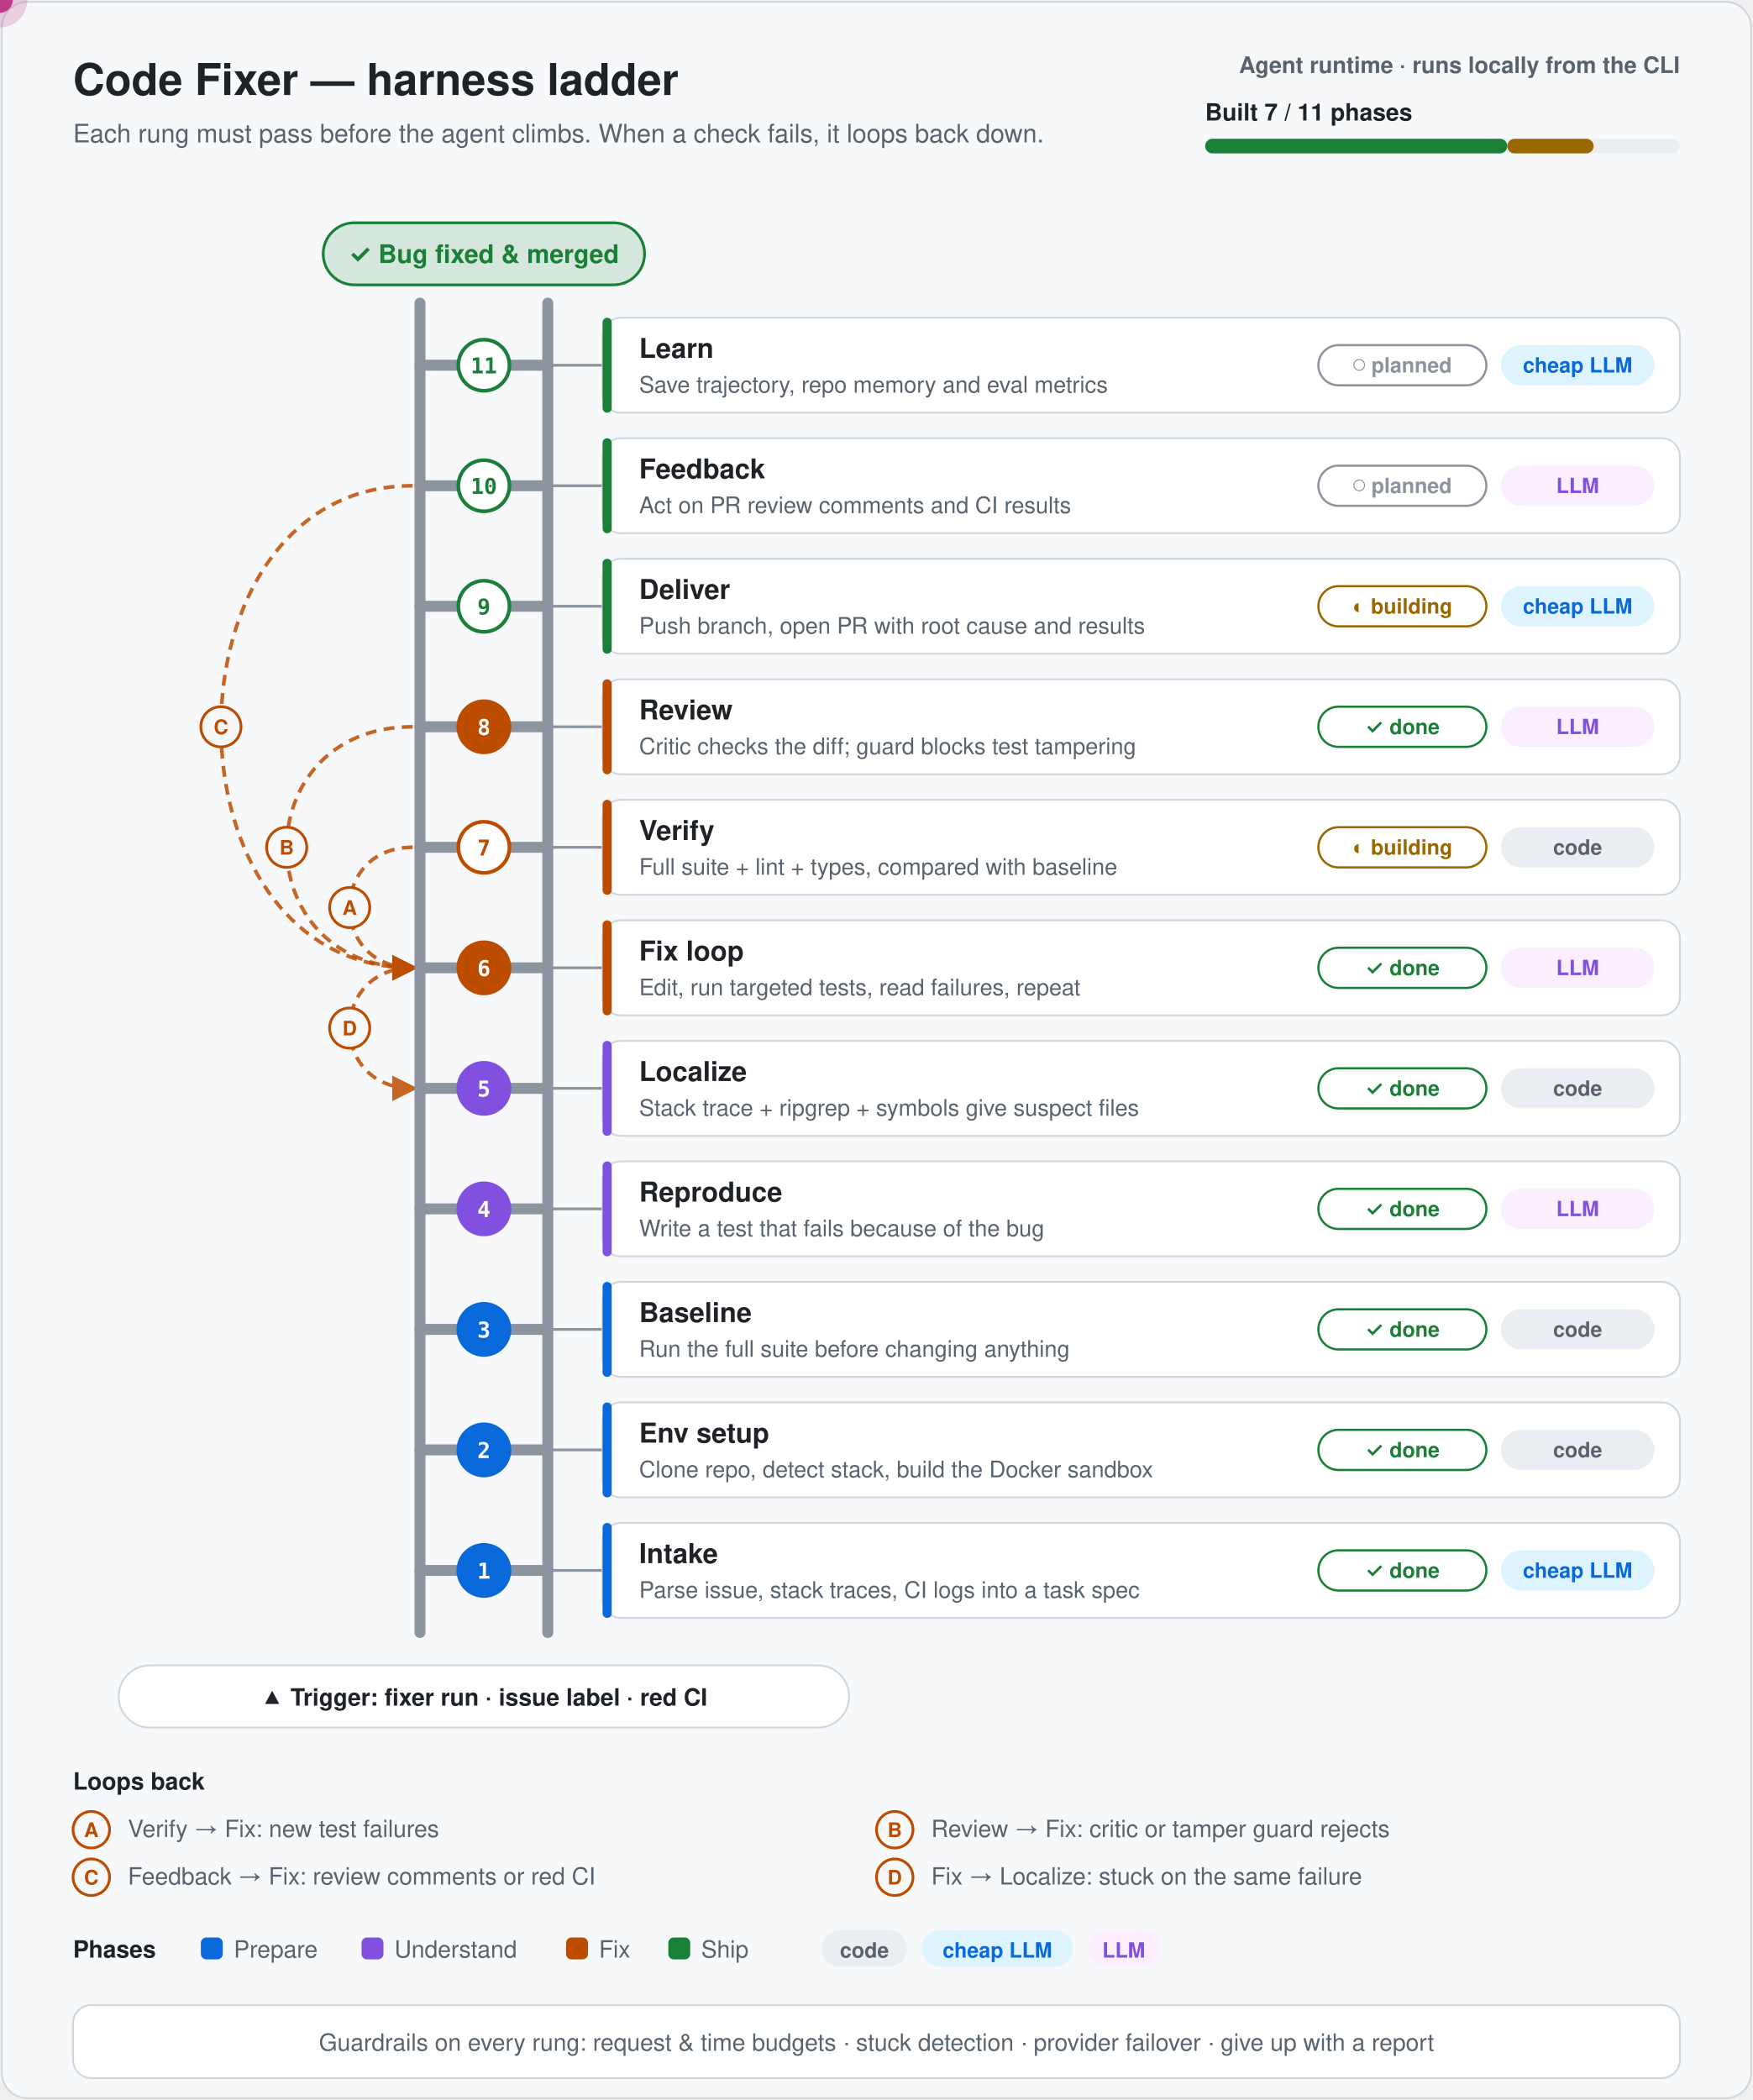
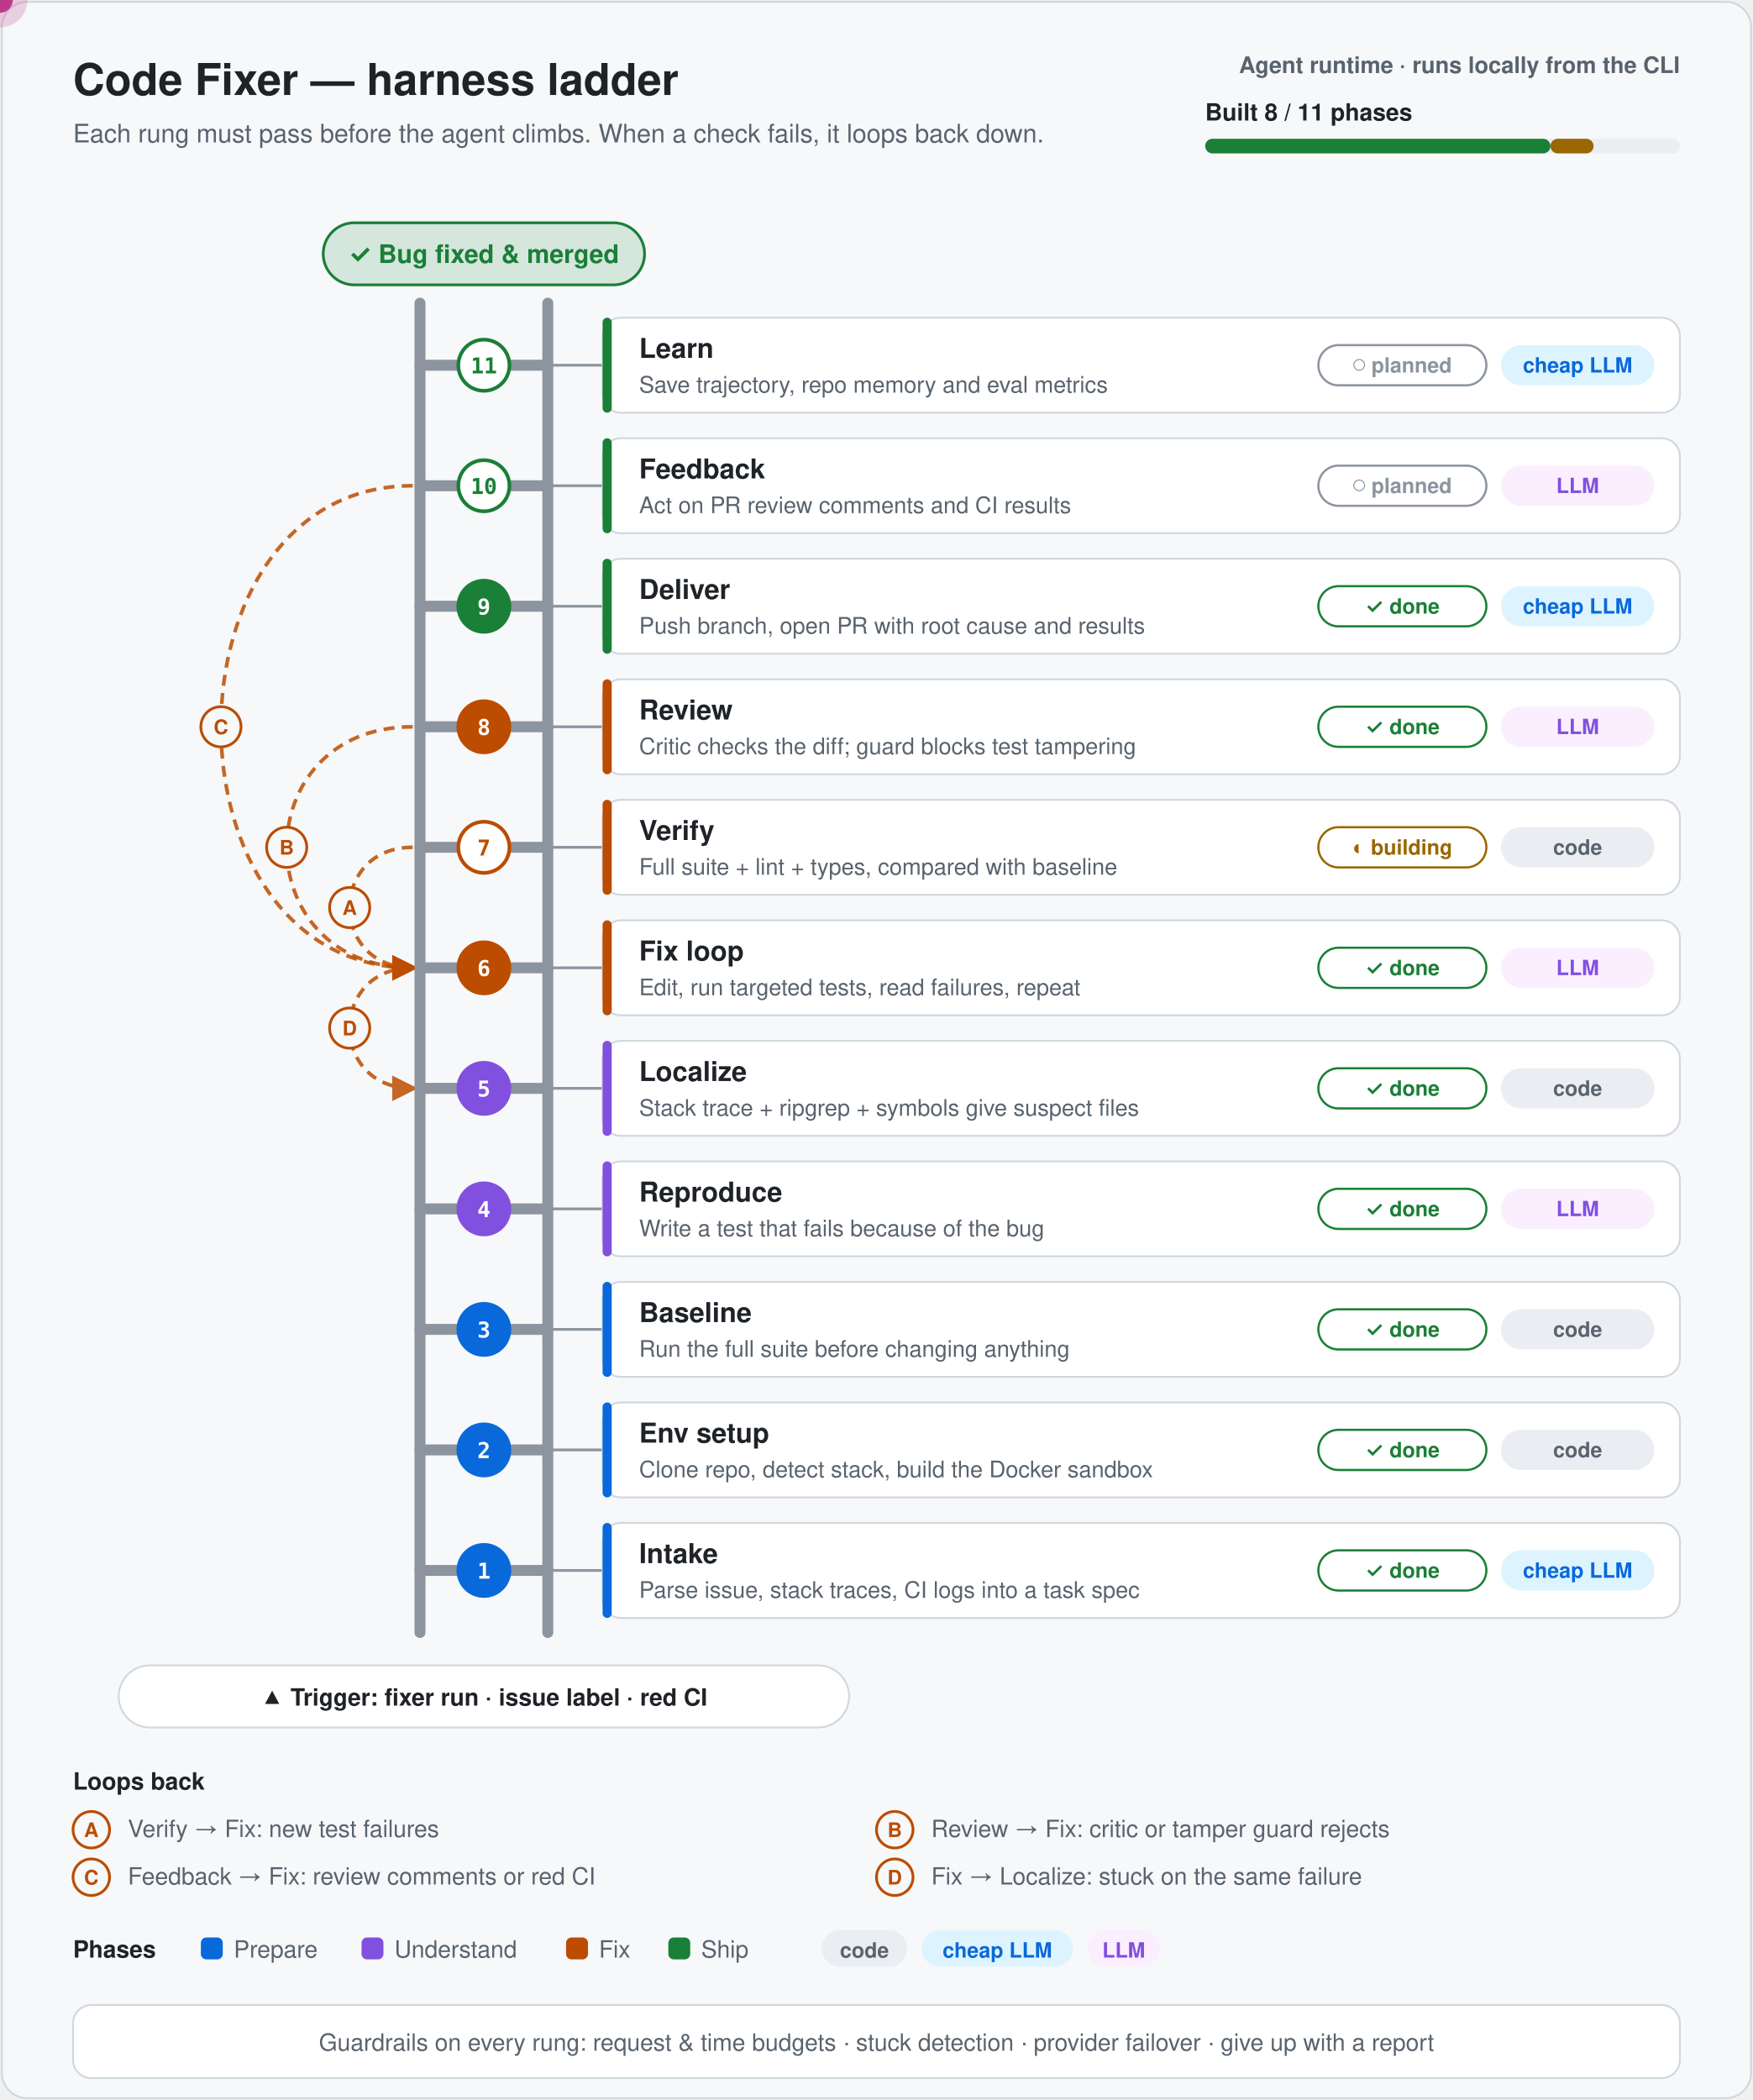
<svg xmlns="http://www.w3.org/2000/svg" width="960" height="1150" viewBox="0 0 960 1150" role="img" aria-label="Code Fixer harness: an 11-phase ladder from Intake to Learn, with loops back to the Fix phase when checks fail">
  <defs>
    <marker id="arrow" viewBox="0 0 10 10" refX="8" refY="5" markerWidth="7" markerHeight="7" orient="auto">
      <path d="M0,0 L10,5 L0,10 z" fill="#bc4c00" />
    </marker>
  </defs>
  <rect x="1" y="1" width="958" height="1148" rx="14" fill="#f6f8fa" stroke="#d0d7de" />
  <text x="40" y="52" font-family="-apple-system, 'Segoe UI', Helvetica, Arial, sans-serif" font-size="24" fill="#1f2328" font-weight="700" text-anchor="start">Code Fixer — harness ladder</text>
  <text x="40" y="78" font-family="-apple-system, 'Segoe UI', Helvetica, Arial, sans-serif" font-size="14" fill="#59636e" font-weight="normal" text-anchor="start">Each rung must pass before the agent climbs. When a check fails, it loops back down.</text>
  <text x="920" y="40" font-family="-apple-system, 'Segoe UI', Helvetica, Arial, sans-serif" font-size="12.5" fill="#59636e" font-weight="600" text-anchor="end">Agent runtime · runs locally from the CLI</text>
-   <text x="660" y="66" font-family="-apple-system, 'Segoe UI', Helvetica, Arial, sans-serif" font-size="13" fill="#1f2328" font-weight="700" text-anchor="start">Built 7 / 11 phases</text>
+   <text x="660" y="66" font-family="-apple-system, 'Segoe UI', Helvetica, Arial, sans-serif" font-size="13" fill="#1f2328" font-weight="700" text-anchor="start">Built 8 / 11 phases</text>
  <rect x="660" y="76" width="260" height="8" rx="4" fill="#eaeef2" />
-   <rect x="660" y="76" width="165.455" height="8" rx="4" fill="#1a7f37" />
-   <rect x="825.455" y="76" width="47.273" height="8" rx="4" fill="#9a6700" />
+   <rect x="660" y="76" width="189.091" height="8" rx="4" fill="#1a7f37" />
+   <rect x="849.091" y="76" width="23.636" height="8" rx="4" fill="#9a6700" />
  <g>
    <rect x="177.0" y="122" width="176" height="34" rx="17" fill="#1a7f37" opacity="0.15" />
    <rect x="177.0" y="122" width="176" height="34" rx="17" fill="none" stroke="#1a7f37" stroke-width="1.5" />
    <text x="265.0" y="144" font-family="-apple-system, 'Segoe UI', Helvetica, Arial, sans-serif" font-size="14" fill="#1a7f37" font-weight="700" text-anchor="middle">✓ Bug fixed &amp; merged</text>
    <rect x="177.0" y="122" width="176" height="34" rx="17" fill="#1a7f37" opacity="0">
      <animate attributeName="opacity" dur="14s" repeatCount="indefinite" keyTimes="0;0.850;0.880;0.97;1" values="0;0;0.35;0.2;0" />
    </rect>
  </g>
  <line x1="230" y1="166" x2="230" y2="894" stroke="#8c959f" stroke-width="6" stroke-linecap="round" />
  <line x1="300" y1="166" x2="300" y2="894" stroke="#8c959f" stroke-width="6" stroke-linecap="round" />
  <path d="M226,464 C180,464 180,530 226,530" fill="none" stroke="#bc4c00" stroke-width="2" stroke-dasharray="6 4" marker-end="url(#arrow)" opacity="0.85">
    <animate attributeName="stroke-dashoffset" from="20" to="0" dur="1.2s" repeatCount="indefinite" />
  </path>
  <circle cx="191.5" cy="497.0" r="11" fill="#f6f8fa" stroke="#bc4c00" stroke-width="1.5" />
  <text x="191.5" y="501.0" font-family="-apple-system, 'Segoe UI', Helvetica, Arial, sans-serif" font-size="11" fill="#bc4c00" font-weight="700" text-anchor="middle">A</text>
  <path d="M226,398 C134,398 134,530 226,530" fill="none" stroke="#bc4c00" stroke-width="2" stroke-dasharray="6 4" marker-end="url(#arrow)" opacity="0.85">
    <animate attributeName="stroke-dashoffset" from="20" to="0" dur="1.2s" repeatCount="indefinite" />
  </path>
  <circle cx="157.0" cy="464.0" r="11" fill="#f6f8fa" stroke="#bc4c00" stroke-width="1.5" />
  <text x="157.0" y="468.0" font-family="-apple-system, 'Segoe UI', Helvetica, Arial, sans-serif" font-size="11" fill="#bc4c00" font-weight="700" text-anchor="middle">B</text>
  <path d="M226,266 C86,266 86,530 226,530" fill="none" stroke="#bc4c00" stroke-width="2" stroke-dasharray="6 4" marker-end="url(#arrow)" opacity="0.85">
    <animate attributeName="stroke-dashoffset" from="20" to="0" dur="1.2s" repeatCount="indefinite" />
  </path>
  <circle cx="121.0" cy="398.0" r="11" fill="#f6f8fa" stroke="#bc4c00" stroke-width="1.5" />
  <text x="121.0" y="402.0" font-family="-apple-system, 'Segoe UI', Helvetica, Arial, sans-serif" font-size="11" fill="#bc4c00" font-weight="700" text-anchor="middle">C</text>
  <path d="M226,530 C180,530 180,596 226,596" fill="none" stroke="#bc4c00" stroke-width="2" stroke-dasharray="6 4" marker-end="url(#arrow)" opacity="0.85">
    <animate attributeName="stroke-dashoffset" from="20" to="0" dur="1.2s" repeatCount="indefinite" />
  </path>
  <circle cx="191.5" cy="563.0" r="11" fill="#f6f8fa" stroke="#bc4c00" stroke-width="1.5" />
  <text x="191.5" y="567.0" font-family="-apple-system, 'Segoe UI', Helvetica, Arial, sans-serif" font-size="11" fill="#bc4c00" font-weight="700" text-anchor="middle">D</text>
  <line x1="230" y1="860" x2="300" y2="860" stroke="#8c959f" stroke-width="6" stroke-linecap="round" />
  <line x1="300" y1="860" x2="330" y2="860" stroke="#8c959f" stroke-width="1.5" />
  <circle cx="265.0" cy="860" r="14" fill="#0969da" stroke="#0969da" stroke-width="2" />
  <text x="265.0" y="864.5" font-family="ui-monospace, SFMono-Regular, Menlo, Consolas, monospace" font-size="12" fill="#ffffff" font-weight="700" text-anchor="middle">1</text>
  <rect x="330" y="834.0" width="590" height="52" rx="10" fill="#ffffff" stroke="#d0d7de" />
  <rect x="330" y="834.0" width="5" height="52" rx="2.5" fill="#0969da" />
  <text x="350" y="856" font-family="-apple-system, 'Segoe UI', Helvetica, Arial, sans-serif" font-size="15" fill="#1f2328" font-weight="700" text-anchor="start">Intake</text>
  <text x="350" y="875" font-family="-apple-system, 'Segoe UI', Helvetica, Arial, sans-serif" font-size="12.5" fill="#59636e" font-weight="normal" text-anchor="start">Parse issue, stack traces, CI logs into a task spec</text>
  <rect x="822" y="849" width="84" height="22" rx="11" fill="#ddf4ff" />
  <text x="864.0" y="864" font-family="-apple-system, 'Segoe UI', Helvetica, Arial, sans-serif" font-size="11.5" fill="#0969da" font-weight="600" text-anchor="middle">cheap LLM</text>
  <rect x="722" y="849" width="92" height="22" rx="11" fill="none" stroke="#1a7f37" stroke-width="1.2" />
  <text x="768.0" y="864" font-family="-apple-system, 'Segoe UI', Helvetica, Arial, sans-serif" font-size="11.5" fill="#1a7f37" font-weight="600" text-anchor="middle">✓ done</text>
  <rect x="330" y="834.0" width="590" height="52" rx="10" fill="#0969da" fill-opacity="0.08" stroke="#0969da" stroke-width="2.5" opacity="0">
    <animate attributeName="opacity" dur="14s" repeatCount="indefinite" calcMode="linear" keyTimes="0;0.028;0.04;0.09;0.97;1" values="0.0;0.0;1.0;0.3;0.3;0.0" />
  </rect>
  <line x1="230" y1="794" x2="300" y2="794" stroke="#8c959f" stroke-width="6" stroke-linecap="round" />
  <line x1="300" y1="794" x2="330" y2="794" stroke="#8c959f" stroke-width="1.5" />
  <circle cx="265.0" cy="794" r="14" fill="#0969da" stroke="#0969da" stroke-width="2" />
  <text x="265.0" y="798.5" font-family="ui-monospace, SFMono-Regular, Menlo, Consolas, monospace" font-size="12" fill="#ffffff" font-weight="700" text-anchor="middle">2</text>
  <rect x="330" y="768.0" width="590" height="52" rx="10" fill="#ffffff" stroke="#d0d7de" />
  <rect x="330" y="768.0" width="5" height="52" rx="2.5" fill="#0969da" />
  <text x="350" y="790" font-family="-apple-system, 'Segoe UI', Helvetica, Arial, sans-serif" font-size="15" fill="#1f2328" font-weight="700" text-anchor="start">Env setup</text>
  <text x="350" y="809" font-family="-apple-system, 'Segoe UI', Helvetica, Arial, sans-serif" font-size="12.5" fill="#59636e" font-weight="normal" text-anchor="start">Clone repo, detect stack, build the Docker sandbox</text>
  <rect x="822" y="783" width="84" height="22" rx="11" fill="#eaeef2" />
  <text x="864.0" y="798" font-family="-apple-system, 'Segoe UI', Helvetica, Arial, sans-serif" font-size="11.5" fill="#59636e" font-weight="600" text-anchor="middle">code</text>
  <rect x="722" y="783" width="92" height="22" rx="11" fill="none" stroke="#1a7f37" stroke-width="1.2" />
  <text x="768.0" y="798" font-family="-apple-system, 'Segoe UI', Helvetica, Arial, sans-serif" font-size="11.5" fill="#1a7f37" font-weight="600" text-anchor="middle">✓ done</text>
  <rect x="330" y="768.0" width="590" height="52" rx="10" fill="#0969da" fill-opacity="0.08" stroke="#0969da" stroke-width="2.5" opacity="0">
    <animate attributeName="opacity" dur="14s" repeatCount="indefinite" calcMode="linear" keyTimes="0;0.087;0.099;0.149;0.97;1" values="0.0;0.0;1.0;0.3;0.3;0.0" />
  </rect>
  <line x1="230" y1="728" x2="300" y2="728" stroke="#8c959f" stroke-width="6" stroke-linecap="round" />
  <line x1="300" y1="728" x2="330" y2="728" stroke="#8c959f" stroke-width="1.5" />
  <circle cx="265.0" cy="728" r="14" fill="#0969da" stroke="#0969da" stroke-width="2" />
  <text x="265.0" y="732.5" font-family="ui-monospace, SFMono-Regular, Menlo, Consolas, monospace" font-size="12" fill="#ffffff" font-weight="700" text-anchor="middle">3</text>
  <rect x="330" y="702.0" width="590" height="52" rx="10" fill="#ffffff" stroke="#d0d7de" />
  <rect x="330" y="702.0" width="5" height="52" rx="2.5" fill="#0969da" />
  <text x="350" y="724" font-family="-apple-system, 'Segoe UI', Helvetica, Arial, sans-serif" font-size="15" fill="#1f2328" font-weight="700" text-anchor="start">Baseline</text>
  <text x="350" y="743" font-family="-apple-system, 'Segoe UI', Helvetica, Arial, sans-serif" font-size="12.5" fill="#59636e" font-weight="normal" text-anchor="start">Run the full suite before changing anything</text>
  <rect x="822" y="717" width="84" height="22" rx="11" fill="#eaeef2" />
  <text x="864.0" y="732" font-family="-apple-system, 'Segoe UI', Helvetica, Arial, sans-serif" font-size="11.5" fill="#59636e" font-weight="600" text-anchor="middle">code</text>
  <rect x="722" y="717" width="92" height="22" rx="11" fill="none" stroke="#1a7f37" stroke-width="1.2" />
  <text x="768.0" y="732" font-family="-apple-system, 'Segoe UI', Helvetica, Arial, sans-serif" font-size="11.5" fill="#1a7f37" font-weight="600" text-anchor="middle">✓ done</text>
  <rect x="330" y="702.0" width="590" height="52" rx="10" fill="#0969da" fill-opacity="0.08" stroke="#0969da" stroke-width="2.5" opacity="0">
    <animate attributeName="opacity" dur="14s" repeatCount="indefinite" calcMode="linear" keyTimes="0;0.147;0.159;0.209;0.97;1" values="0.0;0.0;1.0;0.3;0.3;0.0" />
  </rect>
  <line x1="230" y1="662" x2="300" y2="662" stroke="#8c959f" stroke-width="6" stroke-linecap="round" />
  <line x1="300" y1="662" x2="330" y2="662" stroke="#8c959f" stroke-width="1.5" />
  <circle cx="265.0" cy="662" r="14" fill="#8250df" stroke="#8250df" stroke-width="2" />
  <text x="265.0" y="666.5" font-family="ui-monospace, SFMono-Regular, Menlo, Consolas, monospace" font-size="12" fill="#ffffff" font-weight="700" text-anchor="middle">4</text>
  <rect x="330" y="636.0" width="590" height="52" rx="10" fill="#ffffff" stroke="#d0d7de" />
  <rect x="330" y="636.0" width="5" height="52" rx="2.5" fill="#8250df" />
  <text x="350" y="658" font-family="-apple-system, 'Segoe UI', Helvetica, Arial, sans-serif" font-size="15" fill="#1f2328" font-weight="700" text-anchor="start">Reproduce</text>
  <text x="350" y="677" font-family="-apple-system, 'Segoe UI', Helvetica, Arial, sans-serif" font-size="12.5" fill="#59636e" font-weight="normal" text-anchor="start">Write a test that fails because of the bug</text>
  <rect x="822" y="651" width="84" height="22" rx="11" fill="#fbefff" />
  <text x="864.0" y="666" font-family="-apple-system, 'Segoe UI', Helvetica, Arial, sans-serif" font-size="11.5" fill="#8250df" font-weight="600" text-anchor="middle">LLM</text>
  <rect x="722" y="651" width="92" height="22" rx="11" fill="none" stroke="#1a7f37" stroke-width="1.2" />
  <text x="768.0" y="666" font-family="-apple-system, 'Segoe UI', Helvetica, Arial, sans-serif" font-size="11.5" fill="#1a7f37" font-weight="600" text-anchor="middle">✓ done</text>
  <rect x="330" y="636.0" width="590" height="52" rx="10" fill="#8250df" fill-opacity="0.08" stroke="#8250df" stroke-width="2.5" opacity="0">
    <animate attributeName="opacity" dur="14s" repeatCount="indefinite" calcMode="linear" keyTimes="0;0.206;0.218;0.268;0.97;1" values="0.0;0.0;1.0;0.3;0.3;0.0" />
  </rect>
  <line x1="230" y1="596" x2="300" y2="596" stroke="#8c959f" stroke-width="6" stroke-linecap="round" />
  <line x1="300" y1="596" x2="330" y2="596" stroke="#8c959f" stroke-width="1.5" />
  <circle cx="265.0" cy="596" r="14" fill="#8250df" stroke="#8250df" stroke-width="2" />
  <text x="265.0" y="600.5" font-family="ui-monospace, SFMono-Regular, Menlo, Consolas, monospace" font-size="12" fill="#ffffff" font-weight="700" text-anchor="middle">5</text>
  <rect x="330" y="570.0" width="590" height="52" rx="10" fill="#ffffff" stroke="#d0d7de" />
  <rect x="330" y="570.0" width="5" height="52" rx="2.5" fill="#8250df" />
  <text x="350" y="592" font-family="-apple-system, 'Segoe UI', Helvetica, Arial, sans-serif" font-size="15" fill="#1f2328" font-weight="700" text-anchor="start">Localize</text>
  <text x="350" y="611" font-family="-apple-system, 'Segoe UI', Helvetica, Arial, sans-serif" font-size="12.5" fill="#59636e" font-weight="normal" text-anchor="start">Stack trace + ripgrep + symbols give suspect files</text>
  <rect x="822" y="585" width="84" height="22" rx="11" fill="#eaeef2" />
  <text x="864.0" y="600" font-family="-apple-system, 'Segoe UI', Helvetica, Arial, sans-serif" font-size="11.5" fill="#59636e" font-weight="600" text-anchor="middle">code</text>
  <rect x="722" y="585" width="92" height="22" rx="11" fill="none" stroke="#1a7f37" stroke-width="1.2" />
  <text x="768.0" y="600" font-family="-apple-system, 'Segoe UI', Helvetica, Arial, sans-serif" font-size="11.5" fill="#1a7f37" font-weight="600" text-anchor="middle">✓ done</text>
  <rect x="330" y="570.0" width="590" height="52" rx="10" fill="#8250df" fill-opacity="0.08" stroke="#8250df" stroke-width="2.5" opacity="0">
    <animate attributeName="opacity" dur="14s" repeatCount="indefinite" calcMode="linear" keyTimes="0;0.266;0.278;0.328;0.97;1" values="0.0;0.0;1.0;0.3;0.3;0.0" />
  </rect>
  <line x1="230" y1="530" x2="300" y2="530" stroke="#8c959f" stroke-width="6" stroke-linecap="round" />
  <line x1="300" y1="530" x2="330" y2="530" stroke="#8c959f" stroke-width="1.5" />
  <circle cx="265.0" cy="530" r="14" fill="#bc4c00" stroke="#bc4c00" stroke-width="2" />
  <text x="265.0" y="534.5" font-family="ui-monospace, SFMono-Regular, Menlo, Consolas, monospace" font-size="12" fill="#ffffff" font-weight="700" text-anchor="middle">6</text>
  <rect x="330" y="504.0" width="590" height="52" rx="10" fill="#ffffff" stroke="#d0d7de" />
  <rect x="330" y="504.0" width="5" height="52" rx="2.5" fill="#bc4c00" />
  <text x="350" y="526" font-family="-apple-system, 'Segoe UI', Helvetica, Arial, sans-serif" font-size="15" fill="#1f2328" font-weight="700" text-anchor="start">Fix loop</text>
  <text x="350" y="545" font-family="-apple-system, 'Segoe UI', Helvetica, Arial, sans-serif" font-size="12.5" fill="#59636e" font-weight="normal" text-anchor="start">Edit, run targeted tests, read failures, repeat</text>
  <rect x="822" y="519" width="84" height="22" rx="11" fill="#fbefff" />
  <text x="864.0" y="534" font-family="-apple-system, 'Segoe UI', Helvetica, Arial, sans-serif" font-size="11.5" fill="#8250df" font-weight="600" text-anchor="middle">LLM</text>
  <rect x="722" y="519" width="92" height="22" rx="11" fill="none" stroke="#1a7f37" stroke-width="1.2" />
  <text x="768.0" y="534" font-family="-apple-system, 'Segoe UI', Helvetica, Arial, sans-serif" font-size="11.5" fill="#1a7f37" font-weight="600" text-anchor="middle">✓ done</text>
  <rect x="330" y="504.0" width="590" height="52" rx="10" fill="#bc4c00" fill-opacity="0.08" stroke="#bc4c00" stroke-width="2.5" opacity="0">
    <animate attributeName="opacity" dur="14s" repeatCount="indefinite" calcMode="linear" keyTimes="0;0.325;0.337;0.387;0.551;0.563;0.613;0.97;1" values="0.0;0.0;1.0;0.3;0.3;1.0;0.3;0.3;0.0" />
  </rect>
  <line x1="230" y1="464" x2="300" y2="464" stroke="#8c959f" stroke-width="6" stroke-linecap="round" />
  <line x1="300" y1="464" x2="330" y2="464" stroke="#8c959f" stroke-width="1.5" />
  <circle cx="265.0" cy="464" r="14" fill="#ffffff" stroke="#bc4c00" stroke-width="2" />
  <text x="265.0" y="468.5" font-family="ui-monospace, SFMono-Regular, Menlo, Consolas, monospace" font-size="12" fill="#bc4c00" font-weight="700" text-anchor="middle">7</text>
  <rect x="330" y="438.0" width="590" height="52" rx="10" fill="#ffffff" stroke="#d0d7de" />
  <rect x="330" y="438.0" width="5" height="52" rx="2.5" fill="#bc4c00" />
  <text x="350" y="460" font-family="-apple-system, 'Segoe UI', Helvetica, Arial, sans-serif" font-size="15" fill="#1f2328" font-weight="700" text-anchor="start">Verify</text>
  <text x="350" y="479" font-family="-apple-system, 'Segoe UI', Helvetica, Arial, sans-serif" font-size="12.5" fill="#59636e" font-weight="normal" text-anchor="start">Full suite + lint + types, compared with baseline</text>
  <rect x="822" y="453" width="84" height="22" rx="11" fill="#eaeef2" />
  <text x="864.0" y="468" font-family="-apple-system, 'Segoe UI', Helvetica, Arial, sans-serif" font-size="11.5" fill="#59636e" font-weight="600" text-anchor="middle">code</text>
  <rect x="722" y="453" width="92" height="22" rx="11" fill="none" stroke="#9a6700" stroke-width="1.2" />
  <text x="768.0" y="468" font-family="-apple-system, 'Segoe UI', Helvetica, Arial, sans-serif" font-size="11.5" fill="#9a6700" font-weight="600" text-anchor="middle">◐ building</text>
  <rect x="330" y="438.0" width="590" height="52" rx="10" fill="#bc4c00" fill-opacity="0.08" stroke="#bc4c00" stroke-width="2.5" opacity="0">
    <animate attributeName="opacity" dur="14s" repeatCount="indefinite" calcMode="linear" keyTimes="0;0.384;0.396;0.446;0.61;0.622;0.672;0.97;1" values="0.0;0.0;1.0;0.3;0.3;1.0;0.3;0.3;0.0" />
  </rect>
  <line x1="230" y1="398" x2="300" y2="398" stroke="#8c959f" stroke-width="6" stroke-linecap="round" />
  <line x1="300" y1="398" x2="330" y2="398" stroke="#8c959f" stroke-width="1.5" />
  <circle cx="265.0" cy="398" r="14" fill="#bc4c00" stroke="#bc4c00" stroke-width="2" />
  <text x="265.0" y="402.5" font-family="ui-monospace, SFMono-Regular, Menlo, Consolas, monospace" font-size="12" fill="#ffffff" font-weight="700" text-anchor="middle">8</text>
  <rect x="330" y="372.0" width="590" height="52" rx="10" fill="#ffffff" stroke="#d0d7de" />
  <rect x="330" y="372.0" width="5" height="52" rx="2.5" fill="#bc4c00" />
  <text x="350" y="394" font-family="-apple-system, 'Segoe UI', Helvetica, Arial, sans-serif" font-size="15" fill="#1f2328" font-weight="700" text-anchor="start">Review</text>
  <text x="350" y="413" font-family="-apple-system, 'Segoe UI', Helvetica, Arial, sans-serif" font-size="12.5" fill="#59636e" font-weight="normal" text-anchor="start">Critic checks the diff; guard blocks test tampering</text>
  <rect x="822" y="387" width="84" height="22" rx="11" fill="#fbefff" />
  <text x="864.0" y="402" font-family="-apple-system, 'Segoe UI', Helvetica, Arial, sans-serif" font-size="11.5" fill="#8250df" font-weight="600" text-anchor="middle">LLM</text>
  <rect x="722" y="387" width="92" height="22" rx="11" fill="none" stroke="#1a7f37" stroke-width="1.2" />
  <text x="768.0" y="402" font-family="-apple-system, 'Segoe UI', Helvetica, Arial, sans-serif" font-size="11.5" fill="#1a7f37" font-weight="600" text-anchor="middle">✓ done</text>
  <rect x="330" y="372.0" width="590" height="52" rx="10" fill="#bc4c00" fill-opacity="0.08" stroke="#bc4c00" stroke-width="2.5" opacity="0">
    <animate attributeName="opacity" dur="14s" repeatCount="indefinite" calcMode="linear" keyTimes="0;0.67;0.682;0.732;0.97;1" values="0.0;0.0;1.0;0.3;0.3;0.0" />
  </rect>
  <line x1="230" y1="332" x2="300" y2="332" stroke="#8c959f" stroke-width="6" stroke-linecap="round" />
  <line x1="300" y1="332" x2="330" y2="332" stroke="#8c959f" stroke-width="1.5" />
-   <circle cx="265.0" cy="332" r="14" fill="#ffffff" stroke="#1a7f37" stroke-width="2" />
-   <text x="265.0" y="336.5" font-family="ui-monospace, SFMono-Regular, Menlo, Consolas, monospace" font-size="12" fill="#1a7f37" font-weight="700" text-anchor="middle">9</text>
+   <circle cx="265.0" cy="332" r="14" fill="#1a7f37" stroke="#1a7f37" stroke-width="2" />
+   <text x="265.0" y="336.5" font-family="ui-monospace, SFMono-Regular, Menlo, Consolas, monospace" font-size="12" fill="#ffffff" font-weight="700" text-anchor="middle">9</text>
  <rect x="330" y="306.0" width="590" height="52" rx="10" fill="#ffffff" stroke="#d0d7de" />
  <rect x="330" y="306.0" width="5" height="52" rx="2.5" fill="#1a7f37" />
  <text x="350" y="328" font-family="-apple-system, 'Segoe UI', Helvetica, Arial, sans-serif" font-size="15" fill="#1f2328" font-weight="700" text-anchor="start">Deliver</text>
  <text x="350" y="347" font-family="-apple-system, 'Segoe UI', Helvetica, Arial, sans-serif" font-size="12.5" fill="#59636e" font-weight="normal" text-anchor="start">Push branch, open PR with root cause and results</text>
  <rect x="822" y="321" width="84" height="22" rx="11" fill="#ddf4ff" />
  <text x="864.0" y="336" font-family="-apple-system, 'Segoe UI', Helvetica, Arial, sans-serif" font-size="11.5" fill="#0969da" font-weight="600" text-anchor="middle">cheap LLM</text>
-   <rect x="722" y="321" width="92" height="22" rx="11" fill="none" stroke="#9a6700" stroke-width="1.2" />
-   <text x="768.0" y="336" font-family="-apple-system, 'Segoe UI', Helvetica, Arial, sans-serif" font-size="11.5" fill="#9a6700" font-weight="600" text-anchor="middle">◐ building</text>
+   <rect x="722" y="321" width="92" height="22" rx="11" fill="none" stroke="#1a7f37" stroke-width="1.2" />
+   <text x="768.0" y="336" font-family="-apple-system, 'Segoe UI', Helvetica, Arial, sans-serif" font-size="11.5" fill="#1a7f37" font-weight="600" text-anchor="middle">✓ done</text>
  <rect x="330" y="306.0" width="590" height="52" rx="10" fill="#1a7f37" fill-opacity="0.08" stroke="#1a7f37" stroke-width="2.5" opacity="0">
    <animate attributeName="opacity" dur="14s" repeatCount="indefinite" calcMode="linear" keyTimes="0;0.729;0.741;0.791;0.97;1" values="0.0;0.0;1.0;0.3;0.3;0.0" />
  </rect>
  <line x1="230" y1="266" x2="300" y2="266" stroke="#8c959f" stroke-width="6" stroke-linecap="round" />
  <line x1="300" y1="266" x2="330" y2="266" stroke="#8c959f" stroke-width="1.5" />
  <circle cx="265.0" cy="266" r="14" fill="#ffffff" stroke="#1a7f37" stroke-width="2" />
  <text x="265.0" y="270.5" font-family="ui-monospace, SFMono-Regular, Menlo, Consolas, monospace" font-size="12" fill="#1a7f37" font-weight="700" text-anchor="middle">10</text>
  <rect x="330" y="240.0" width="590" height="52" rx="10" fill="#ffffff" stroke="#d0d7de" />
  <rect x="330" y="240.0" width="5" height="52" rx="2.5" fill="#1a7f37" />
  <text x="350" y="262" font-family="-apple-system, 'Segoe UI', Helvetica, Arial, sans-serif" font-size="15" fill="#1f2328" font-weight="700" text-anchor="start">Feedback</text>
  <text x="350" y="281" font-family="-apple-system, 'Segoe UI', Helvetica, Arial, sans-serif" font-size="12.5" fill="#59636e" font-weight="normal" text-anchor="start">Act on PR review comments and CI results</text>
  <rect x="822" y="255" width="84" height="22" rx="11" fill="#fbefff" />
  <text x="864.0" y="270" font-family="-apple-system, 'Segoe UI', Helvetica, Arial, sans-serif" font-size="11.5" fill="#8250df" font-weight="600" text-anchor="middle">LLM</text>
  <rect x="722" y="255" width="92" height="22" rx="11" fill="none" stroke="#8c959f" stroke-width="1.2" />
  <text x="768.0" y="270" font-family="-apple-system, 'Segoe UI', Helvetica, Arial, sans-serif" font-size="11.5" fill="#8c959f" font-weight="600" text-anchor="middle">○ planned</text>
  <rect x="330" y="240.0" width="590" height="52" rx="10" fill="#1a7f37" fill-opacity="0.08" stroke="#1a7f37" stroke-width="2.5" opacity="0">
    <animate attributeName="opacity" dur="14s" repeatCount="indefinite" calcMode="linear" keyTimes="0;0.789;0.801;0.851;0.97;1" values="0.0;0.0;1.0;0.3;0.3;0.0" />
  </rect>
  <line x1="230" y1="200" x2="300" y2="200" stroke="#8c959f" stroke-width="6" stroke-linecap="round" />
  <line x1="300" y1="200" x2="330" y2="200" stroke="#8c959f" stroke-width="1.5" />
  <circle cx="265.0" cy="200" r="14" fill="#ffffff" stroke="#1a7f37" stroke-width="2" />
  <text x="265.0" y="204.5" font-family="ui-monospace, SFMono-Regular, Menlo, Consolas, monospace" font-size="12" fill="#1a7f37" font-weight="700" text-anchor="middle">11</text>
  <rect x="330" y="174.0" width="590" height="52" rx="10" fill="#ffffff" stroke="#d0d7de" />
  <rect x="330" y="174.0" width="5" height="52" rx="2.5" fill="#1a7f37" />
  <text x="350" y="196" font-family="-apple-system, 'Segoe UI', Helvetica, Arial, sans-serif" font-size="15" fill="#1f2328" font-weight="700" text-anchor="start">Learn</text>
  <text x="350" y="215" font-family="-apple-system, 'Segoe UI', Helvetica, Arial, sans-serif" font-size="12.5" fill="#59636e" font-weight="normal" text-anchor="start">Save trajectory, repo memory and eval metrics</text>
  <rect x="822" y="189" width="84" height="22" rx="11" fill="#ddf4ff" />
  <text x="864.0" y="204" font-family="-apple-system, 'Segoe UI', Helvetica, Arial, sans-serif" font-size="11.5" fill="#0969da" font-weight="600" text-anchor="middle">cheap LLM</text>
  <rect x="722" y="189" width="92" height="22" rx="11" fill="none" stroke="#8c959f" stroke-width="1.2" />
  <text x="768.0" y="204" font-family="-apple-system, 'Segoe UI', Helvetica, Arial, sans-serif" font-size="11.5" fill="#8c959f" font-weight="600" text-anchor="middle">○ planned</text>
  <rect x="330" y="174.0" width="590" height="52" rx="10" fill="#1a7f37" fill-opacity="0.08" stroke="#1a7f37" stroke-width="2.5" opacity="0">
    <animate attributeName="opacity" dur="14s" repeatCount="indefinite" calcMode="linear" keyTimes="0;0.848;0.86;0.91;0.97;1" values="0.0;0.0;1.0;0.3;0.3;0.0" />
  </rect>
  <g>
    <circle r="15" fill="#bf3989" opacity="0.22" />
    <circle r="7" fill="#bf3989" />
    <animateMotion dur="14s" repeatCount="indefinite" path="M265.0,860 L265.0,464 L226,464 C180,464 180,530 226,530 L265.0,530 L265.0,200" calcMode="linear" keyPoints="0;0;1;1" keyTimes="0;0.04;0.86;1" />
  </g>
  <rect x="65.0" y="912" width="400" height="34" rx="17" fill="#ffffff" stroke="#d0d7de" />
  <text x="265.0" y="934" font-family="-apple-system, 'Segoe UI', Helvetica, Arial, sans-serif" font-size="13" fill="#1f2328" font-weight="600" text-anchor="middle">▲ Trigger:  fixer run  ·  issue label  ·  red CI</text>
  <text x="40" y="980" font-family="-apple-system, 'Segoe UI', Helvetica, Arial, sans-serif" font-size="13" fill="#1f2328" font-weight="700" text-anchor="start">Loops back</text>
  <circle cx="50" cy="1002" r="10" fill="#f6f8fa" stroke="#bc4c00" stroke-width="1.5" />
  <text x="50" y="1006" font-family="-apple-system, 'Segoe UI', Helvetica, Arial, sans-serif" font-size="11" fill="#bc4c00" font-weight="700" text-anchor="middle">A</text>
  <text x="70" y="1006" font-family="-apple-system, 'Segoe UI', Helvetica, Arial, sans-serif" font-size="13" fill="#59636e" font-weight="normal" text-anchor="start">Verify → Fix: new test failures</text>
  <circle cx="490" cy="1002" r="10" fill="#f6f8fa" stroke="#bc4c00" stroke-width="1.5" />
  <text x="490" y="1006" font-family="-apple-system, 'Segoe UI', Helvetica, Arial, sans-serif" font-size="11" fill="#bc4c00" font-weight="700" text-anchor="middle">B</text>
  <text x="510" y="1006" font-family="-apple-system, 'Segoe UI', Helvetica, Arial, sans-serif" font-size="13" fill="#59636e" font-weight="normal" text-anchor="start">Review → Fix: critic or tamper guard rejects</text>
  <circle cx="50" cy="1028" r="10" fill="#f6f8fa" stroke="#bc4c00" stroke-width="1.5" />
  <text x="50" y="1032" font-family="-apple-system, 'Segoe UI', Helvetica, Arial, sans-serif" font-size="11" fill="#bc4c00" font-weight="700" text-anchor="middle">C</text>
  <text x="70" y="1032" font-family="-apple-system, 'Segoe UI', Helvetica, Arial, sans-serif" font-size="13" fill="#59636e" font-weight="normal" text-anchor="start">Feedback → Fix: review comments or red CI</text>
  <circle cx="490" cy="1028" r="10" fill="#f6f8fa" stroke="#bc4c00" stroke-width="1.5" />
  <text x="490" y="1032" font-family="-apple-system, 'Segoe UI', Helvetica, Arial, sans-serif" font-size="11" fill="#bc4c00" font-weight="700" text-anchor="middle">D</text>
  <text x="510" y="1032" font-family="-apple-system, 'Segoe UI', Helvetica, Arial, sans-serif" font-size="13" fill="#59636e" font-weight="normal" text-anchor="start">Fix → Localize: stuck on the same failure</text>
  <text x="40" y="1072" font-family="-apple-system, 'Segoe UI', Helvetica, Arial, sans-serif" font-size="13" fill="#1f2328" font-weight="700" text-anchor="start">Phases</text>
  <rect x="110" y="1061" width="12" height="12" rx="3" fill="#0969da" />
  <text x="128" y="1072" font-family="-apple-system, 'Segoe UI', Helvetica, Arial, sans-serif" font-size="13" fill="#59636e" font-weight="normal" text-anchor="start">Prepare</text>
  <rect x="198" y="1061" width="12" height="12" rx="3" fill="#8250df" />
  <text x="216" y="1072" font-family="-apple-system, 'Segoe UI', Helvetica, Arial, sans-serif" font-size="13" fill="#59636e" font-weight="normal" text-anchor="start">Understand</text>
  <rect x="310" y="1061" width="12" height="12" rx="3" fill="#bc4c00" />
  <text x="328" y="1072" font-family="-apple-system, 'Segoe UI', Helvetica, Arial, sans-serif" font-size="13" fill="#59636e" font-weight="normal" text-anchor="start">Fix</text>
  <rect x="366" y="1061" width="12" height="12" rx="3" fill="#1a7f37" />
  <text x="384" y="1072" font-family="-apple-system, 'Segoe UI', Helvetica, Arial, sans-serif" font-size="13" fill="#59636e" font-weight="normal" text-anchor="start">Ship</text>
  <rect x="450" y="1057" width="46.8" height="20" rx="10" fill="#eaeef2" />
  <text x="473.4" y="1072" font-family="-apple-system, 'Segoe UI', Helvetica, Arial, sans-serif" font-size="11.5" fill="#59636e" font-weight="600" text-anchor="middle">code</text>
  <rect x="504.8" y="1057" width="82.8" height="20" rx="10" fill="#ddf4ff" />
  <text x="546.2" y="1072" font-family="-apple-system, 'Segoe UI', Helvetica, Arial, sans-serif" font-size="11.5" fill="#0969da" font-weight="600" text-anchor="middle">cheap LLM</text>
  <rect x="595.6" y="1057" width="39.6" height="20" rx="10" fill="#fbefff" />
  <text x="615.4" y="1072" font-family="-apple-system, 'Segoe UI', Helvetica, Arial, sans-serif" font-size="11.5" fill="#8250df" font-weight="600" text-anchor="middle">LLM</text>
  <rect x="40" y="1098" width="880" height="40" rx="10" fill="#ffffff" stroke="#d0d7de" />
  <text x="480.0" y="1123" font-family="-apple-system, 'Segoe UI', Helvetica, Arial, sans-serif" font-size="13" fill="#59636e" font-weight="normal" text-anchor="middle">Guardrails on every rung:  request &amp; time budgets  ·  stuck detection  ·  provider failover  ·  give up with a report</text>
</svg>
